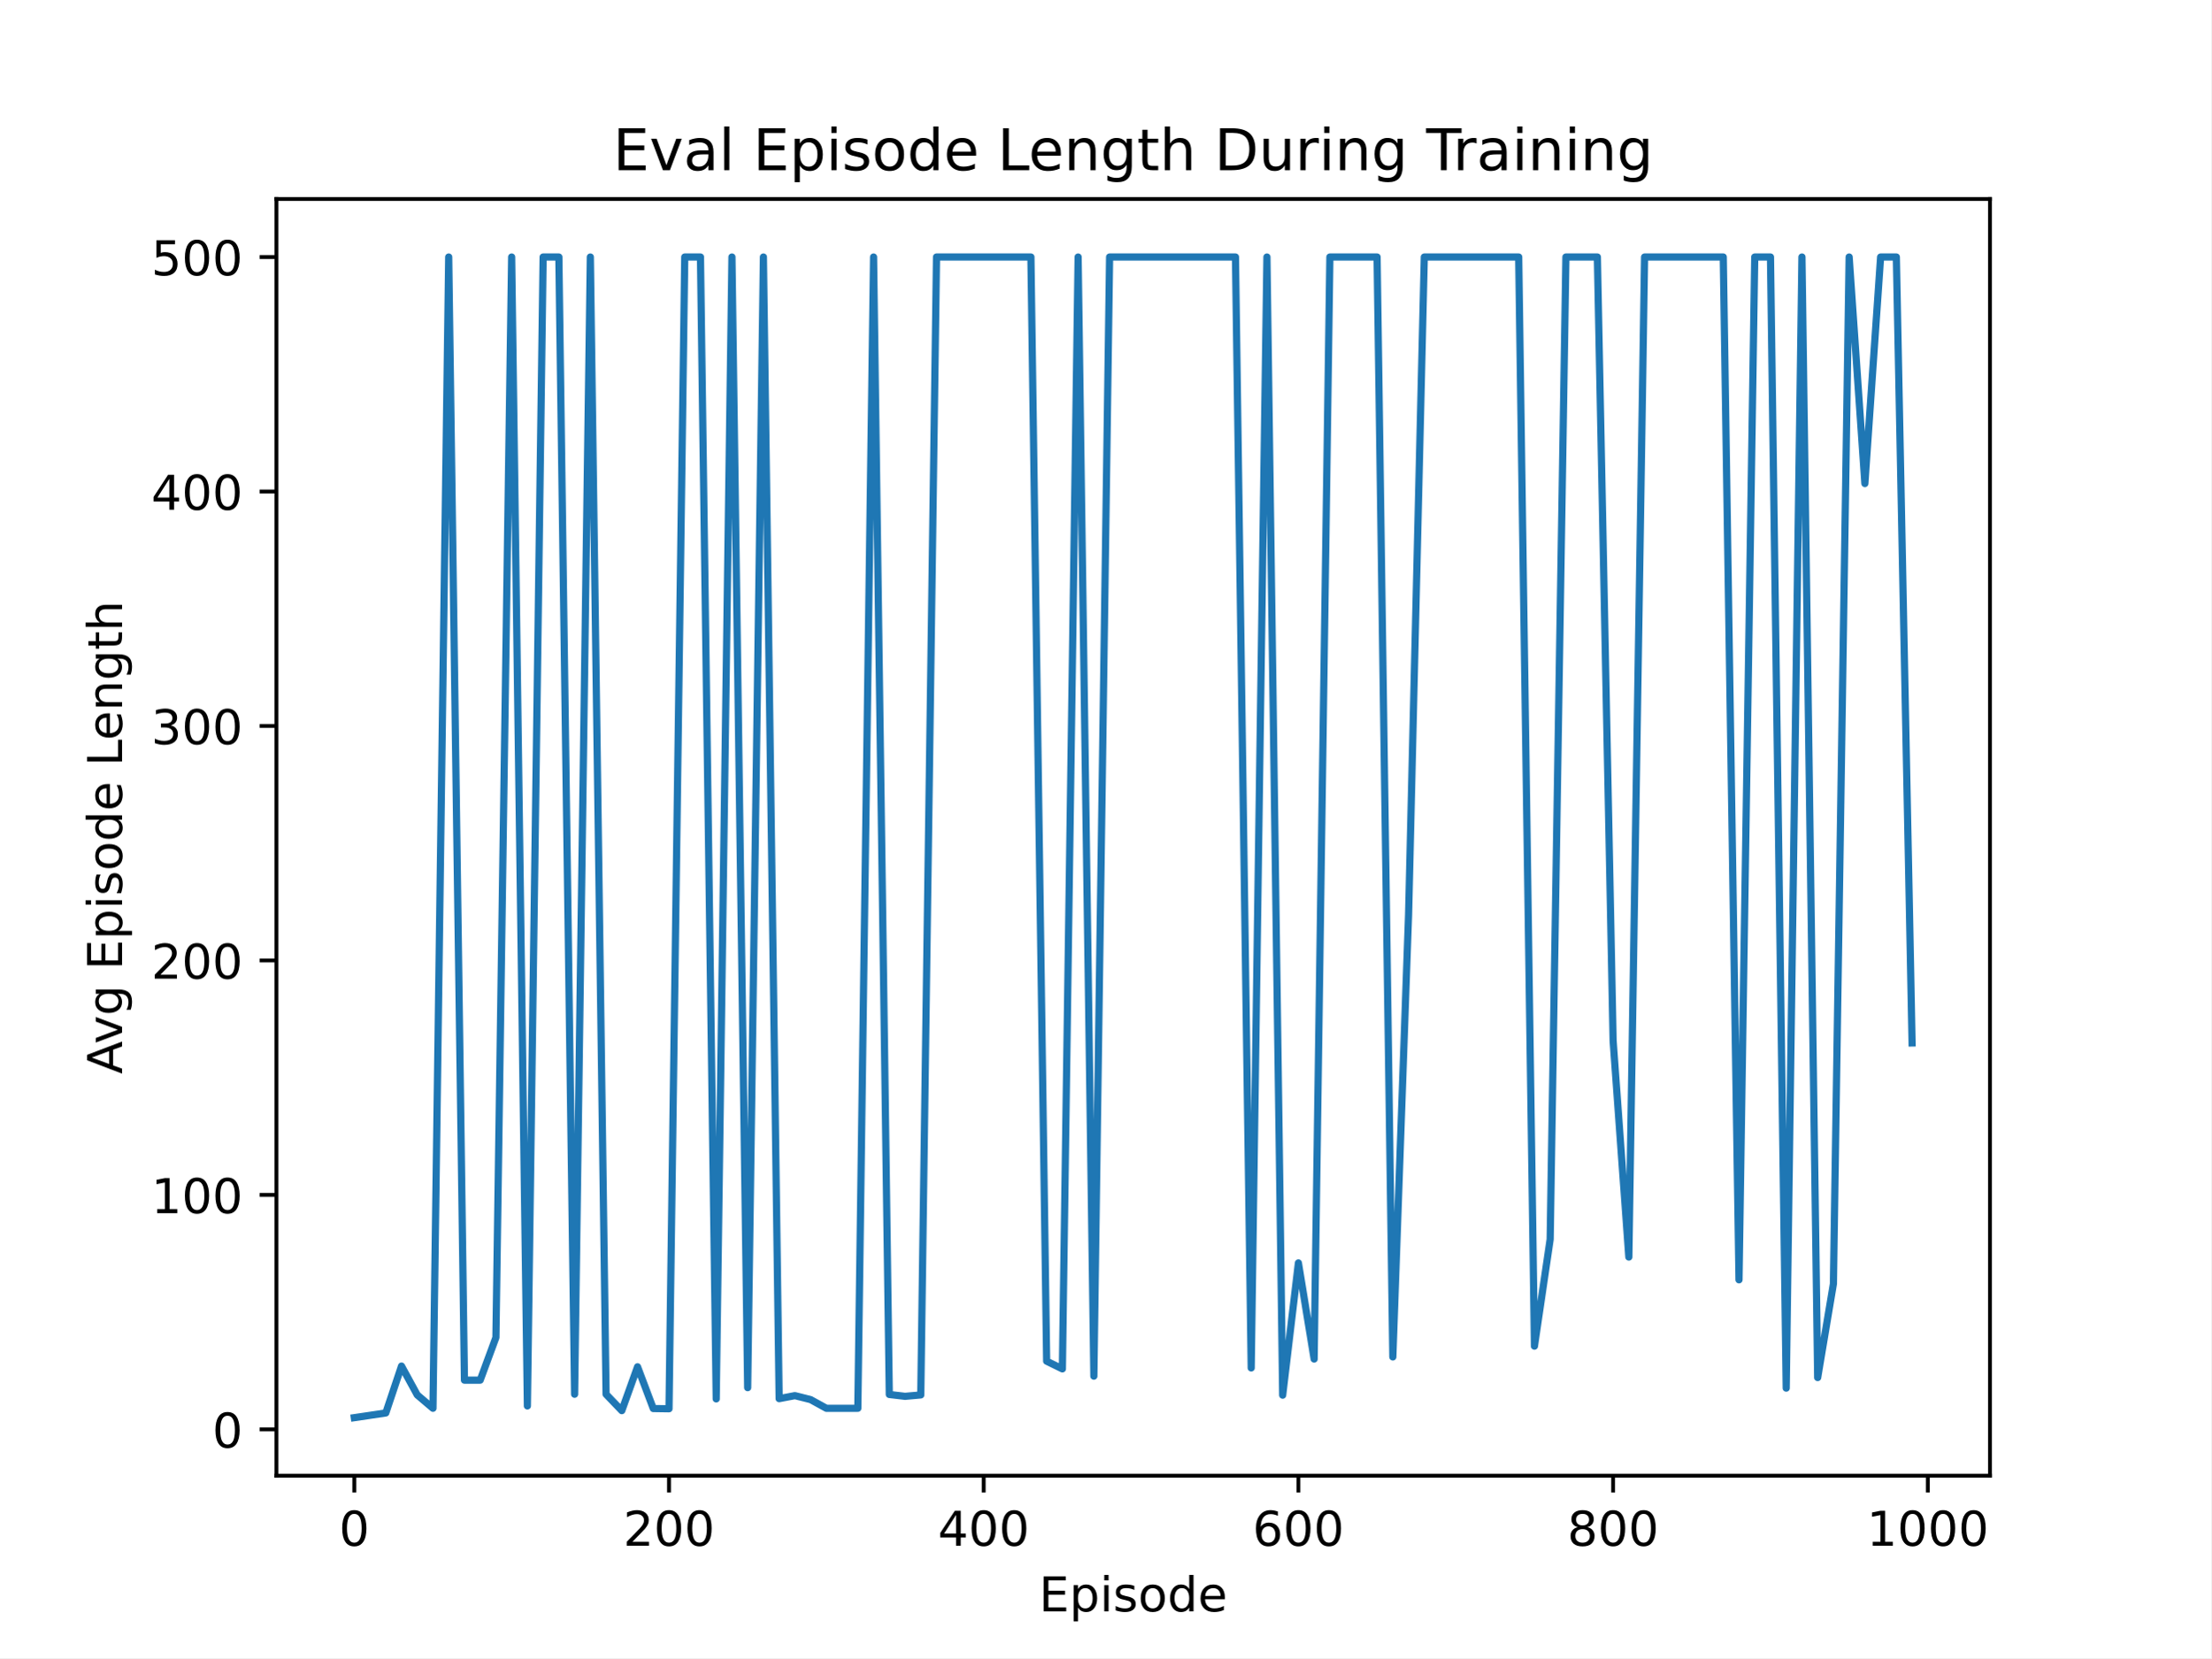
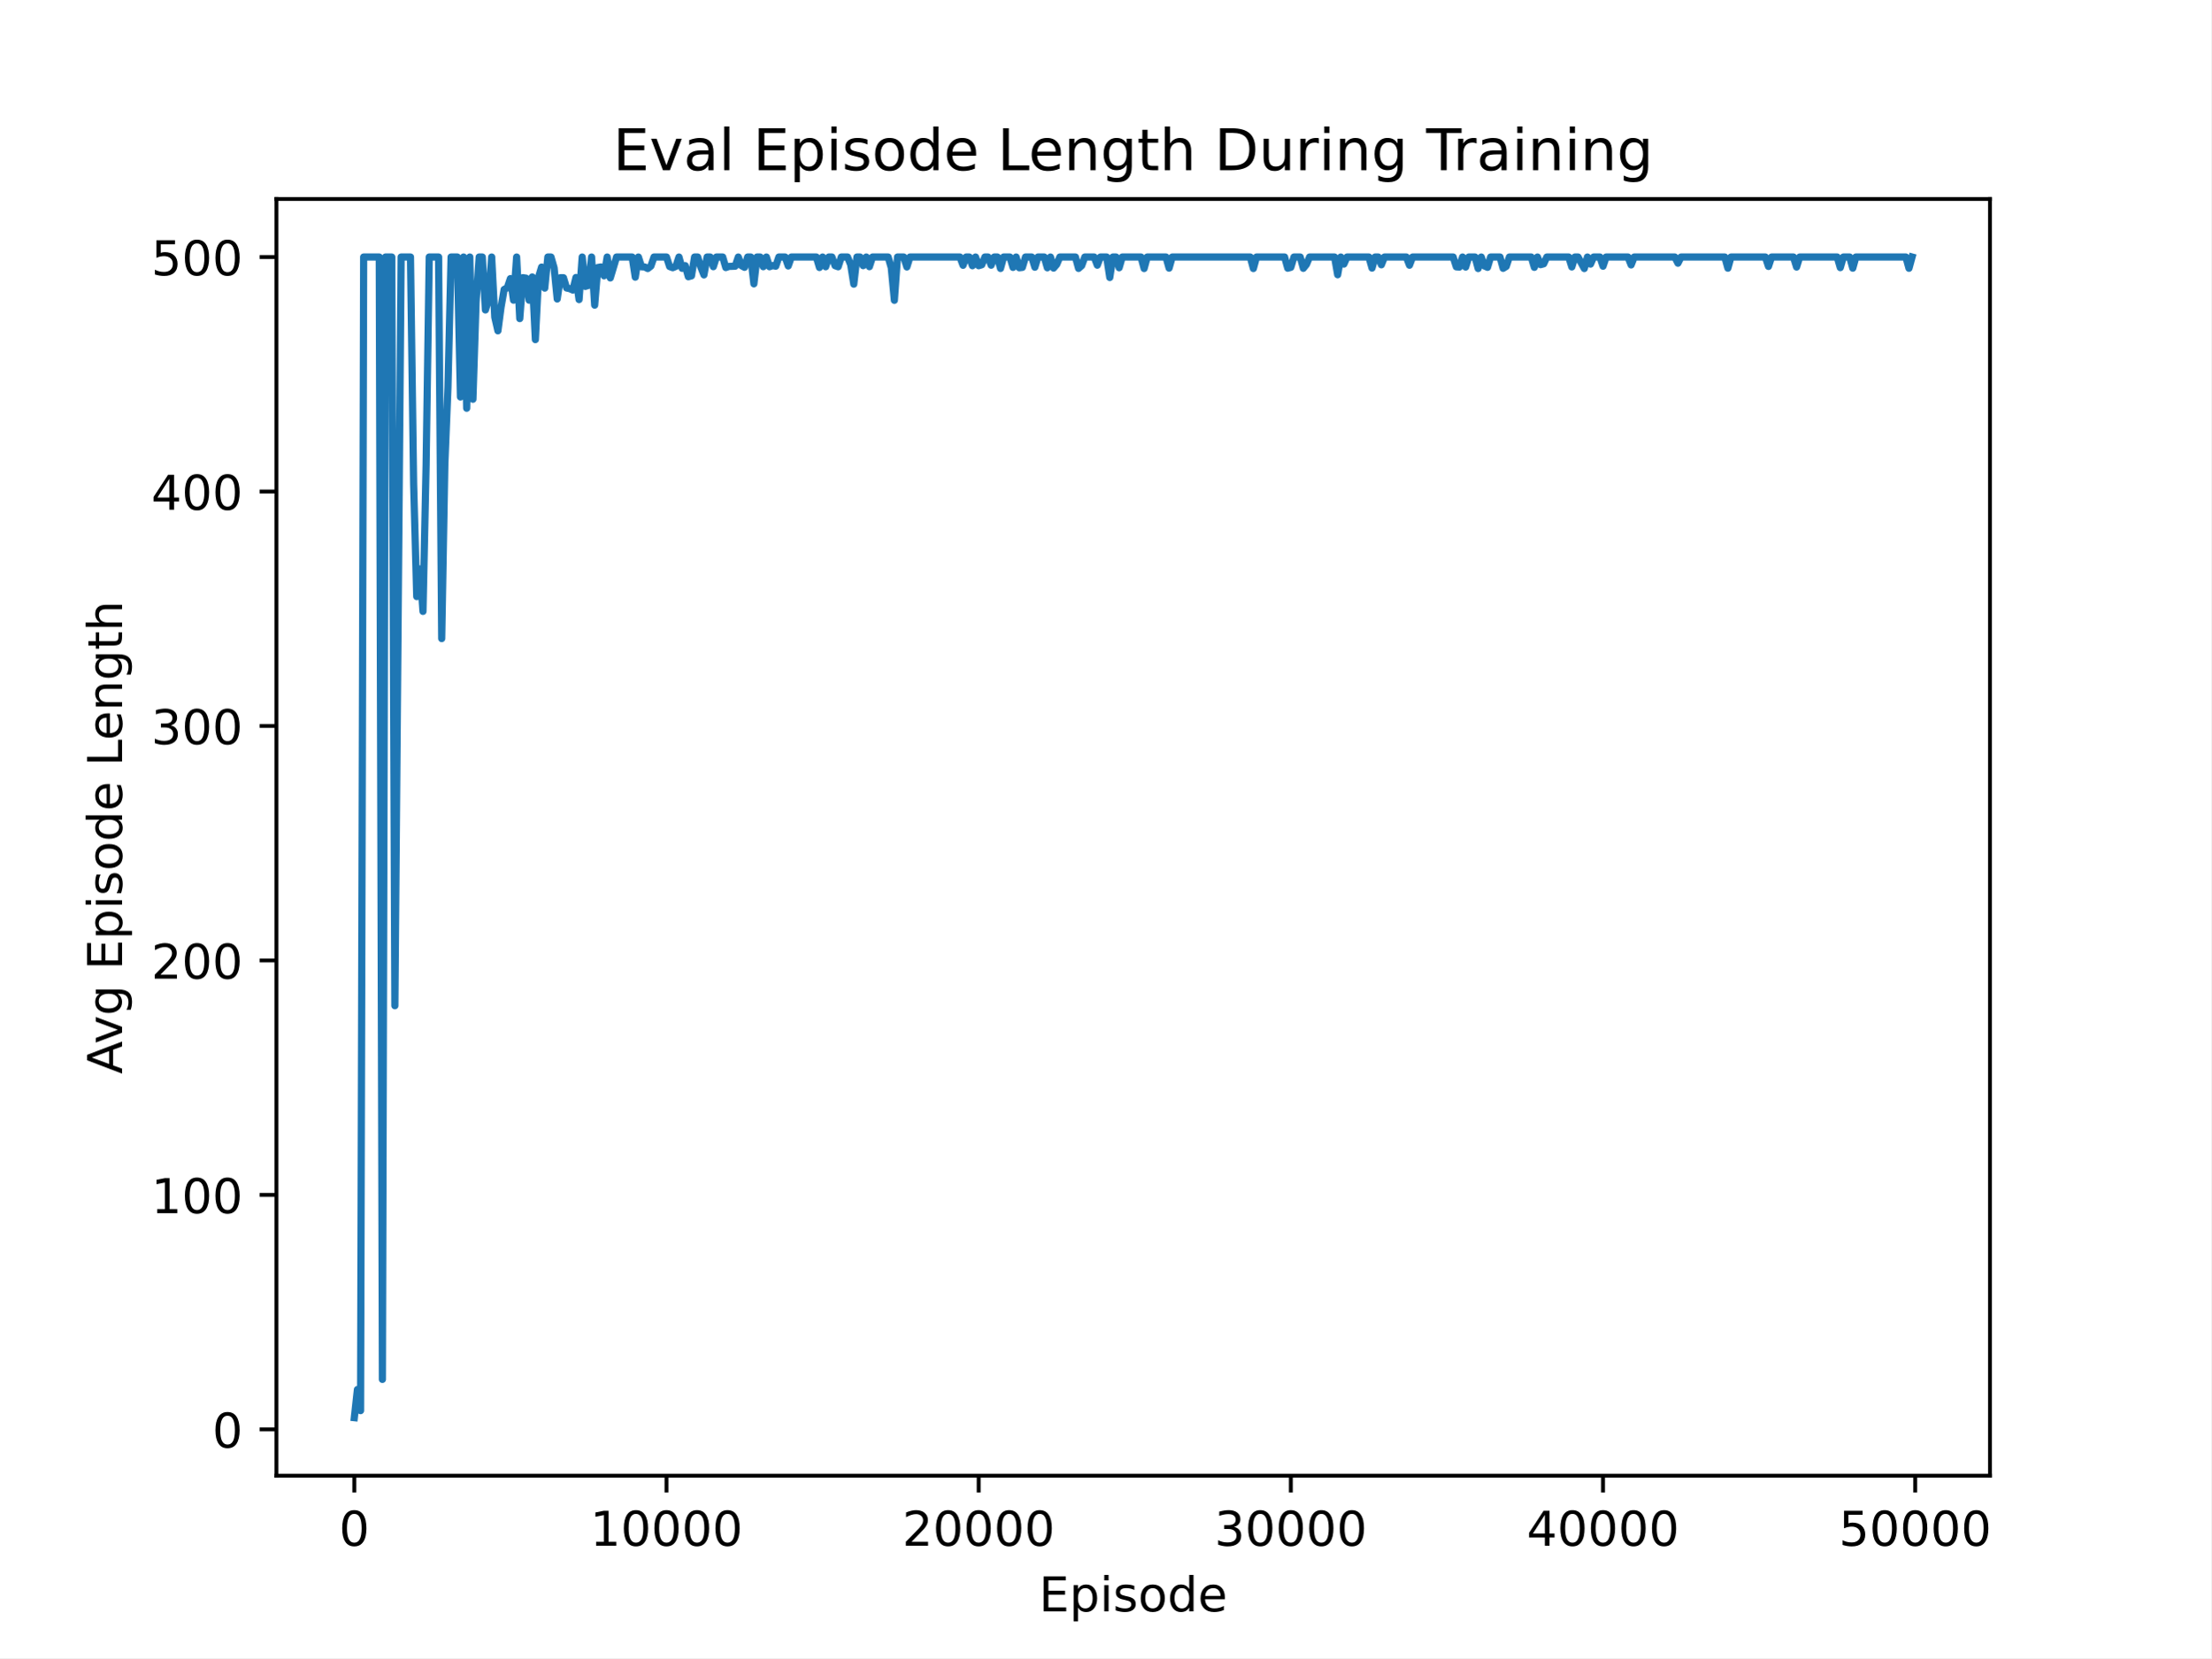
<svg xmlns="http://www.w3.org/2000/svg" xmlns:xlink="http://www.w3.org/1999/xlink" width="460.8pt" height="345.6pt" viewBox="0 0 460.8 345.6" version="1.1">
  <defs>
    <style type="text/css">*{stroke-linejoin: round; stroke-linecap: butt}</style>
  </defs>
  <g id="figure_1">
    <g id="patch_1">
      <path d="M 0 345.6  L 460.8 345.6  L 460.8 0  L 0 0  z " style="fill: #ffffff" />
    </g>
    <g id="axes_1">
      <g id="patch_2">
        <path d="M 57.6 307.584  L 414.72 307.584  L 414.72 41.472  L 57.6 41.472  z " style="fill: #ffffff" />
      </g>
      <g id="matplotlib.axis_1">
        <g id="xtick_1">
          <g id="line2d_1">
            <defs>
-               <path id="m058d11d912" d="M 0 0  L 0 3.5  " style="stroke: #000000; stroke-width: 0.8" />
+               <path id="md9ba0d88e1" d="M 0 0  L 0 3.5  " style="stroke: #000000; stroke-width: 0.8" />
            </defs>
            <g>
-               <use xlink:href="#m058d11d912" x="73.833" y="307.584" style="stroke: #000000; stroke-width: 0.8" />
+               <use xlink:href="#md9ba0d88e1" x="73.833" y="307.584" style="stroke: #000000; stroke-width: 0.8" />
            </g>
          </g>
          <g id="text_1">
            <g transform="translate(70.65148 322.1824) scale(0.1 -0.1)">
              <defs>
                <path id="DejaVuSans-30" d="M 2034 4250  Q 1547 4250 1301 3770  Q 1056 3291 1056 2328  Q 1056 1369 1301 889  Q 1547 409 2034 409  Q 2525 409 2770 889  Q 3016 1369 3016 2328  Q 3016 3291 2770 3770  Q 2525 4250 2034 4250  z M 2034 4750  Q 2819 4750 3233 4129  Q 3647 3509 3647 2328  Q 3647 1150 3233 529  Q 2819 -91 2034 -91  Q 1250 -91 836 529  Q 422 1150 422 2328  Q 422 3509 836 4129  Q 1250 4750 2034 4750  z " transform="scale(0.015625)" />
              </defs>
              <use xlink:href="#DejaVuSans-30" />
            </g>
          </g>
        </g>
        <g id="xtick_2">
          <g id="line2d_2">
            <g>
-               <use xlink:href="#m058d11d912" x="139.42" y="307.584" style="stroke: #000000; stroke-width: 0.8" />
+               <use xlink:href="#md9ba0d88e1" x="138.894" y="307.584" style="stroke: #000000; stroke-width: 0.8" />
            </g>
          </g>
          <g id="text_2">
-             <g transform="translate(129.8758 322.1824) scale(0.1 -0.1)">
-               <defs>
-                 <path id="DejaVuSans-32" d="M 1228 531  L 3431 531  L 3431 0  L 469 0  L 469 531  Q 828 903 1448 1529  Q 2069 2156 2228 2338  Q 2531 2678 2651 2914  Q 2772 3150 2772 3378  Q 2772 3750 2511 3984  Q 2250 4219 1831 4219  Q 1534 4219 1204 4116  Q 875 4013 500 3803  L 500 4441  Q 881 4594 1212 4672  Q 1544 4750 1819 4750  Q 2544 4750 2975 4387  Q 3406 4025 3406 3419  Q 3406 3131 3298 2873  Q 3191 2616 2906 2266  Q 2828 2175 2409 1742  Q 1991 1309 1228 531  z " transform="scale(0.015625)" />
-               </defs>
-               <use xlink:href="#DejaVuSans-32" />
-               <use xlink:href="#DejaVuSans-30" x="63.623" />
-               <use xlink:href="#DejaVuSans-30" x="127.246" />
+             <g transform="translate(122.9875 322.1824) scale(0.1 -0.1)">
+               <defs>
+                 <path id="DejaVuSans-31" d="M 794 531  L 1825 531  L 1825 4091  L 703 3866  L 703 4441  L 1819 4666  L 2450 4666  L 2450 531  L 3481 531  L 3481 0  L 794 0  L 794 531  z " transform="scale(0.015625)" />
+               </defs>
+               <use xlink:href="#DejaVuSans-31" />
+               <use xlink:href="#DejaVuSans-30" x="63.623" />
+               <use xlink:href="#DejaVuSans-30" x="127.246" />
+               <use xlink:href="#DejaVuSans-30" x="190.869" />
+               <use xlink:href="#DejaVuSans-30" x="254.492" />
            </g>
          </g>
        </g>
        <g id="xtick_3">
          <g id="line2d_3">
            <g>
-               <use xlink:href="#m058d11d912" x="205.006" y="307.584" style="stroke: #000000; stroke-width: 0.8" />
+               <use xlink:href="#md9ba0d88e1" x="203.955" y="307.584" style="stroke: #000000; stroke-width: 0.8" />
            </g>
          </g>
          <g id="text_3">
-             <g transform="translate(195.4625 322.1824) scale(0.1 -0.1)">
-               <defs>
-                 <path id="DejaVuSans-34" d="M 2419 4116  L 825 1625  L 2419 1625  L 2419 4116  z M 2253 4666  L 3047 4666  L 3047 1625  L 3713 1625  L 3713 1100  L 3047 1100  L 3047 0  L 2419 0  L 2419 1100  L 313 1100  L 313 1709  L 2253 4666  z " transform="scale(0.015625)" />
-               </defs>
-               <use xlink:href="#DejaVuSans-34" />
-               <use xlink:href="#DejaVuSans-30" x="63.623" />
-               <use xlink:href="#DejaVuSans-30" x="127.246" />
+             <g transform="translate(188.0485 322.1824) scale(0.1 -0.1)">
+               <defs>
+                 <path id="DejaVuSans-32" d="M 1228 531  L 3431 531  L 3431 0  L 469 0  L 469 531  Q 828 903 1448 1529  Q 2069 2156 2228 2338  Q 2531 2678 2651 2914  Q 2772 3150 2772 3378  Q 2772 3750 2511 3984  Q 2250 4219 1831 4219  Q 1534 4219 1204 4116  Q 875 4013 500 3803  L 500 4441  Q 881 4594 1212 4672  Q 1544 4750 1819 4750  Q 2544 4750 2975 4387  Q 3406 4025 3406 3419  Q 3406 3131 3298 2873  Q 3191 2616 2906 2266  Q 2828 2175 2409 1742  Q 1991 1309 1228 531  z " transform="scale(0.015625)" />
+               </defs>
+               <use xlink:href="#DejaVuSans-32" />
+               <use xlink:href="#DejaVuSans-30" x="63.623" />
+               <use xlink:href="#DejaVuSans-30" x="127.246" />
+               <use xlink:href="#DejaVuSans-30" x="190.869" />
+               <use xlink:href="#DejaVuSans-30" x="254.492" />
            </g>
          </g>
        </g>
        <g id="xtick_4">
          <g id="line2d_4">
            <g>
-               <use xlink:href="#m058d11d912" x="270.593" y="307.584" style="stroke: #000000; stroke-width: 0.8" />
+               <use xlink:href="#md9ba0d88e1" x="269.016" y="307.584" style="stroke: #000000; stroke-width: 0.8" />
            </g>
          </g>
          <g id="text_4">
-             <g transform="translate(261.0493 322.1824) scale(0.1 -0.1)">
-               <defs>
-                 <path id="DejaVuSans-36" d="M 2113 2584  Q 1688 2584 1439 2293  Q 1191 2003 1191 1497  Q 1191 994 1439 701  Q 1688 409 2113 409  Q 2538 409 2786 701  Q 3034 994 3034 1497  Q 3034 2003 2786 2293  Q 2538 2584 2113 2584  z M 3366 4563  L 3366 3988  Q 3128 4100 2886 4159  Q 2644 4219 2406 4219  Q 1781 4219 1451 3797  Q 1122 3375 1075 2522  Q 1259 2794 1537 2939  Q 1816 3084 2150 3084  Q 2853 3084 3261 2657  Q 3669 2231 3669 1497  Q 3669 778 3244 343  Q 2819 -91 2113 -91  Q 1303 -91 875 529  Q 447 1150 447 2328  Q 447 3434 972 4092  Q 1497 4750 2381 4750  Q 2619 4750 2861 4703  Q 3103 4656 3366 4563  z " transform="scale(0.015625)" />
-               </defs>
-               <use xlink:href="#DejaVuSans-36" />
-               <use xlink:href="#DejaVuSans-30" x="63.623" />
-               <use xlink:href="#DejaVuSans-30" x="127.246" />
+             <g transform="translate(253.1096 322.1824) scale(0.1 -0.1)">
+               <defs>
+                 <path id="DejaVuSans-33" d="M 2597 2516  Q 3050 2419 3304 2112  Q 3559 1806 3559 1356  Q 3559 666 3084 287  Q 2609 -91 1734 -91  Q 1441 -91 1130 -33  Q 819 25 488 141  L 488 750  Q 750 597 1062 519  Q 1375 441 1716 441  Q 2309 441 2620 675  Q 2931 909 2931 1356  Q 2931 1769 2642 2001  Q 2353 2234 1838 2234  L 1294 2234  L 1294 2753  L 1863 2753  Q 2328 2753 2575 2939  Q 2822 3125 2822 3475  Q 2822 3834 2567 4026  Q 2313 4219 1838 4219  Q 1578 4219 1281 4162  Q 984 4106 628 3988  L 628 4550  Q 988 4650 1302 4700  Q 1616 4750 1894 4750  Q 2613 4750 3031 4423  Q 3450 4097 3450 3541  Q 3450 3153 3228 2886  Q 3006 2619 2597 2516  z " transform="scale(0.015625)" />
+               </defs>
+               <use xlink:href="#DejaVuSans-33" />
+               <use xlink:href="#DejaVuSans-30" x="63.623" />
+               <use xlink:href="#DejaVuSans-30" x="127.246" />
+               <use xlink:href="#DejaVuSans-30" x="190.869" />
+               <use xlink:href="#DejaVuSans-30" x="254.492" />
            </g>
          </g>
        </g>
        <g id="xtick_5">
          <g id="line2d_5">
            <g>
-               <use xlink:href="#m058d11d912" x="336.18" y="307.584" style="stroke: #000000; stroke-width: 0.8" />
+               <use xlink:href="#md9ba0d88e1" x="334.077" y="307.584" style="stroke: #000000; stroke-width: 0.8" />
            </g>
          </g>
          <g id="text_5">
-             <g transform="translate(326.6361 322.1824) scale(0.1 -0.1)">
-               <defs>
-                 <path id="DejaVuSans-38" d="M 2034 2216  Q 1584 2216 1326 1975  Q 1069 1734 1069 1313  Q 1069 891 1326 650  Q 1584 409 2034 409  Q 2484 409 2743 651  Q 3003 894 3003 1313  Q 3003 1734 2745 1975  Q 2488 2216 2034 2216  z M 1403 2484  Q 997 2584 770 2862  Q 544 3141 544 3541  Q 544 4100 942 4425  Q 1341 4750 2034 4750  Q 2731 4750 3128 4425  Q 3525 4100 3525 3541  Q 3525 3141 3298 2862  Q 3072 2584 2669 2484  Q 3125 2378 3379 2068  Q 3634 1759 3634 1313  Q 3634 634 3220 271  Q 2806 -91 2034 -91  Q 1263 -91 848 271  Q 434 634 434 1313  Q 434 1759 690 2068  Q 947 2378 1403 2484  z M 1172 3481  Q 1172 3119 1398 2916  Q 1625 2713 2034 2713  Q 2441 2713 2670 2916  Q 2900 3119 2900 3481  Q 2900 3844 2670 4047  Q 2441 4250 2034 4250  Q 1625 4250 1398 4047  Q 1172 3844 1172 3481  z " transform="scale(0.015625)" />
-               </defs>
-               <use xlink:href="#DejaVuSans-38" />
-               <use xlink:href="#DejaVuSans-30" x="63.623" />
-               <use xlink:href="#DejaVuSans-30" x="127.246" />
+             <g transform="translate(318.1706 322.1824) scale(0.1 -0.1)">
+               <defs>
+                 <path id="DejaVuSans-34" d="M 2419 4116  L 825 1625  L 2419 1625  L 2419 4116  z M 2253 4666  L 3047 4666  L 3047 1625  L 3713 1625  L 3713 1100  L 3047 1100  L 3047 0  L 2419 0  L 2419 1100  L 313 1100  L 313 1709  L 2253 4666  z " transform="scale(0.015625)" />
+               </defs>
+               <use xlink:href="#DejaVuSans-34" />
+               <use xlink:href="#DejaVuSans-30" x="63.623" />
+               <use xlink:href="#DejaVuSans-30" x="127.246" />
+               <use xlink:href="#DejaVuSans-30" x="190.869" />
+               <use xlink:href="#DejaVuSans-30" x="254.492" />
            </g>
          </g>
        </g>
        <g id="xtick_6">
          <g id="line2d_6">
            <g>
-               <use xlink:href="#m058d11d912" x="401.767" y="307.584" style="stroke: #000000; stroke-width: 0.8" />
+               <use xlink:href="#md9ba0d88e1" x="399.138" y="307.584" style="stroke: #000000; stroke-width: 0.8" />
            </g>
          </g>
          <g id="text_6">
-             <g transform="translate(389.0416 322.1824) scale(0.1 -0.1)">
-               <defs>
-                 <path id="DejaVuSans-31" d="M 794 531  L 1825 531  L 1825 4091  L 703 3866  L 703 4441  L 1819 4666  L 2450 4666  L 2450 531  L 3481 531  L 3481 0  L 794 0  L 794 531  z " transform="scale(0.015625)" />
-               </defs>
-               <use xlink:href="#DejaVuSans-31" />
-               <use xlink:href="#DejaVuSans-30" x="63.623" />
-               <use xlink:href="#DejaVuSans-30" x="127.246" />
-               <use xlink:href="#DejaVuSans-30" x="190.869" />
+             <g transform="translate(383.2316 322.1824) scale(0.1 -0.1)">
+               <defs>
+                 <path id="DejaVuSans-35" d="M 691 4666  L 3169 4666  L 3169 4134  L 1269 4134  L 1269 2991  Q 1406 3038 1543 3061  Q 1681 3084 1819 3084  Q 2600 3084 3056 2656  Q 3513 2228 3513 1497  Q 3513 744 3044 326  Q 2575 -91 1722 -91  Q 1428 -91 1123 -41  Q 819 9 494 109  L 494 744  Q 775 591 1075 516  Q 1375 441 1709 441  Q 2250 441 2565 725  Q 2881 1009 2881 1497  Q 2881 1984 2565 2268  Q 2250 2553 1709 2553  Q 1456 2553 1204 2497  Q 953 2441 691 2322  L 691 4666  z " transform="scale(0.015625)" />
+               </defs>
+               <use xlink:href="#DejaVuSans-35" />
+               <use xlink:href="#DejaVuSans-30" x="63.623" />
+               <use xlink:href="#DejaVuSans-30" x="127.246" />
+               <use xlink:href="#DejaVuSans-30" x="190.869" />
+               <use xlink:href="#DejaVuSans-30" x="254.492" />
            </g>
          </g>
        </g>
        <g id="text_7">
          <g transform="translate(216.5225 335.8606) scale(0.1 -0.1)">
            <defs>
              <path id="DejaVuSans-45" d="M 628 4666  L 3578 4666  L 3578 4134  L 1259 4134  L 1259 2753  L 3481 2753  L 3481 2222  L 1259 2222  L 1259 531  L 3634 531  L 3634 0  L 628 0  L 628 4666  z " transform="scale(0.015625)" />
              <path id="DejaVuSans-70" d="M 1159 525  L 1159 -1331  L 581 -1331  L 581 3500  L 1159 3500  L 1159 2969  Q 1341 3281 1617 3432  Q 1894 3584 2278 3584  Q 2916 3584 3314 3078  Q 3713 2572 3713 1747  Q 3713 922 3314 415  Q 2916 -91 2278 -91  Q 1894 -91 1617 61  Q 1341 213 1159 525  z M 3116 1747  Q 3116 2381 2855 2742  Q 2594 3103 2138 3103  Q 1681 3103 1420 2742  Q 1159 2381 1159 1747  Q 1159 1113 1420 752  Q 1681 391 2138 391  Q 2594 391 2855 752  Q 3116 1113 3116 1747  z " transform="scale(0.015625)" />
              <path id="DejaVuSans-69" d="M 603 3500  L 1178 3500  L 1178 0  L 603 0  L 603 3500  z M 603 4863  L 1178 4863  L 1178 4134  L 603 4134  L 603 4863  z " transform="scale(0.015625)" />
              <path id="DejaVuSans-73" d="M 2834 3397  L 2834 2853  Q 2591 2978 2328 3040  Q 2066 3103 1784 3103  Q 1356 3103 1142 2972  Q 928 2841 928 2578  Q 928 2378 1081 2264  Q 1234 2150 1697 2047  L 1894 2003  Q 2506 1872 2764 1633  Q 3022 1394 3022 966  Q 3022 478 2636 193  Q 2250 -91 1575 -91  Q 1294 -91 989 -36  Q 684 19 347 128  L 347 722  Q 666 556 975 473  Q 1284 391 1588 391  Q 1994 391 2212 530  Q 2431 669 2431 922  Q 2431 1156 2273 1281  Q 2116 1406 1581 1522  L 1381 1569  Q 847 1681 609 1914  Q 372 2147 372 2553  Q 372 3047 722 3315  Q 1072 3584 1716 3584  Q 2034 3584 2315 3537  Q 2597 3491 2834 3397  z " transform="scale(0.015625)" />
              <path id="DejaVuSans-6f" d="M 1959 3097  Q 1497 3097 1228 2736  Q 959 2375 959 1747  Q 959 1119 1226 758  Q 1494 397 1959 397  Q 2419 397 2687 759  Q 2956 1122 2956 1747  Q 2956 2369 2687 2733  Q 2419 3097 1959 3097  z M 1959 3584  Q 2709 3584 3137 3096  Q 3566 2609 3566 1747  Q 3566 888 3137 398  Q 2709 -91 1959 -91  Q 1206 -91 779 398  Q 353 888 353 1747  Q 353 2609 779 3096  Q 1206 3584 1959 3584  z " transform="scale(0.015625)" />
              <path id="DejaVuSans-64" d="M 2906 2969  L 2906 4863  L 3481 4863  L 3481 0  L 2906 0  L 2906 525  Q 2725 213 2448 61  Q 2172 -91 1784 -91  Q 1150 -91 751 415  Q 353 922 353 1747  Q 353 2572 751 3078  Q 1150 3584 1784 3584  Q 2172 3584 2448 3432  Q 2725 3281 2906 2969  z M 947 1747  Q 947 1113 1208 752  Q 1469 391 1925 391  Q 2381 391 2643 752  Q 2906 1113 2906 1747  Q 2906 2381 2643 2742  Q 2381 3103 1925 3103  Q 1469 3103 1208 2742  Q 947 2381 947 1747  z " transform="scale(0.015625)" />
              <path id="DejaVuSans-65" d="M 3597 1894  L 3597 1613  L 953 1613  Q 991 1019 1311 708  Q 1631 397 2203 397  Q 2534 397 2845 478  Q 3156 559 3463 722  L 3463 178  Q 3153 47 2828 -22  Q 2503 -91 2169 -91  Q 1331 -91 842 396  Q 353 884 353 1716  Q 353 2575 817 3079  Q 1281 3584 2069 3584  Q 2775 3584 3186 3129  Q 3597 2675 3597 1894  z M 3022 2063  Q 3016 2534 2758 2815  Q 2500 3097 2075 3097  Q 1594 3097 1305 2825  Q 1016 2553 972 2059  L 3022 2063  z " transform="scale(0.015625)" />
            </defs>
            <use xlink:href="#DejaVuSans-45" />
            <use xlink:href="#DejaVuSans-70" x="63.184" />
            <use xlink:href="#DejaVuSans-69" x="126.66" />
            <use xlink:href="#DejaVuSans-73" x="154.443" />
            <use xlink:href="#DejaVuSans-6f" x="206.543" />
            <use xlink:href="#DejaVuSans-64" x="267.725" />
            <use xlink:href="#DejaVuSans-65" x="331.201" />
          </g>
        </g>
      </g>
      <g id="matplotlib.axis_2">
        <g id="ytick_1">
          <g id="line2d_7">
            <defs>
-               <path id="m54b92b0182" d="M 0 0  L -3.5 0  " style="stroke: #000000; stroke-width: 0.8" />
+               <path id="m9380e8e7d6" d="M 0 0  L -3.5 0  " style="stroke: #000000; stroke-width: 0.8" />
            </defs>
            <g>
-               <use xlink:href="#m54b92b0182" x="57.6" y="297.932" style="stroke: #000000; stroke-width: 0.8" />
+               <use xlink:href="#m9380e8e7d6" x="57.6" y="297.932" style="stroke: #000000; stroke-width: 0.8" />
            </g>
          </g>
          <g id="text_8">
            <g transform="translate(44.2375 301.7309) scale(0.1 -0.1)">
              <use xlink:href="#DejaVuSans-30" />
            </g>
          </g>
        </g>
        <g id="ytick_2">
          <g id="line2d_8">
            <g>
-               <use xlink:href="#m54b92b0182" x="57.6" y="249.059" style="stroke: #000000; stroke-width: 0.8" />
+               <use xlink:href="#m9380e8e7d6" x="57.6" y="249.059" style="stroke: #000000; stroke-width: 0.8" />
            </g>
          </g>
          <g id="text_9">
            <g transform="translate(31.5125 252.8581) scale(0.1 -0.1)">
              <use xlink:href="#DejaVuSans-31" />
              <use xlink:href="#DejaVuSans-30" x="63.623" />
              <use xlink:href="#DejaVuSans-30" x="127.246" />
            </g>
          </g>
        </g>
        <g id="ytick_3">
          <g id="line2d_9">
            <g>
-               <use xlink:href="#m54b92b0182" x="57.6" y="200.186" style="stroke: #000000; stroke-width: 0.8" />
+               <use xlink:href="#m9380e8e7d6" x="57.6" y="200.186" style="stroke: #000000; stroke-width: 0.8" />
            </g>
          </g>
          <g id="text_10">
            <g transform="translate(31.5125 203.9854) scale(0.1 -0.1)">
              <use xlink:href="#DejaVuSans-32" />
              <use xlink:href="#DejaVuSans-30" x="63.623" />
              <use xlink:href="#DejaVuSans-30" x="127.246" />
            </g>
          </g>
        </g>
        <g id="ytick_4">
          <g id="line2d_10">
            <g>
-               <use xlink:href="#m54b92b0182" x="57.6" y="151.313" style="stroke: #000000; stroke-width: 0.8" />
+               <use xlink:href="#m9380e8e7d6" x="57.6" y="151.313" style="stroke: #000000; stroke-width: 0.8" />
            </g>
          </g>
          <g id="text_11">
            <g transform="translate(31.5125 155.1127) scale(0.1 -0.1)">
-               <defs>
-                 <path id="DejaVuSans-33" d="M 2597 2516  Q 3050 2419 3304 2112  Q 3559 1806 3559 1356  Q 3559 666 3084 287  Q 2609 -91 1734 -91  Q 1441 -91 1130 -33  Q 819 25 488 141  L 488 750  Q 750 597 1062 519  Q 1375 441 1716 441  Q 2309 441 2620 675  Q 2931 909 2931 1356  Q 2931 1769 2642 2001  Q 2353 2234 1838 2234  L 1294 2234  L 1294 2753  L 1863 2753  Q 2328 2753 2575 2939  Q 2822 3125 2822 3475  Q 2822 3834 2567 4026  Q 2313 4219 1838 4219  Q 1578 4219 1281 4162  Q 984 4106 628 3988  L 628 4550  Q 988 4650 1302 4700  Q 1616 4750 1894 4750  Q 2613 4750 3031 4423  Q 3450 4097 3450 3541  Q 3450 3153 3228 2886  Q 3006 2619 2597 2516  z " transform="scale(0.015625)" />
-               </defs>
              <use xlink:href="#DejaVuSans-33" />
              <use xlink:href="#DejaVuSans-30" x="63.623" />
              <use xlink:href="#DejaVuSans-30" x="127.246" />
            </g>
          </g>
        </g>
        <g id="ytick_5">
          <g id="line2d_11">
            <g>
-               <use xlink:href="#m54b92b0182" x="57.6" y="102.441" style="stroke: #000000; stroke-width: 0.8" />
+               <use xlink:href="#m9380e8e7d6" x="57.6" y="102.441" style="stroke: #000000; stroke-width: 0.8" />
            </g>
          </g>
          <g id="text_12">
            <g transform="translate(31.5125 106.2399) scale(0.1 -0.1)">
              <use xlink:href="#DejaVuSans-34" />
              <use xlink:href="#DejaVuSans-30" x="63.623" />
              <use xlink:href="#DejaVuSans-30" x="127.246" />
            </g>
          </g>
        </g>
        <g id="ytick_6">
          <g id="line2d_12">
            <g>
-               <use xlink:href="#m54b92b0182" x="57.6" y="53.568" style="stroke: #000000; stroke-width: 0.8" />
+               <use xlink:href="#m9380e8e7d6" x="57.6" y="53.568" style="stroke: #000000; stroke-width: 0.8" />
            </g>
          </g>
          <g id="text_13">
            <g transform="translate(31.5125 57.36722) scale(0.1 -0.1)">
-               <defs>
-                 <path id="DejaVuSans-35" d="M 691 4666  L 3169 4666  L 3169 4134  L 1269 4134  L 1269 2991  Q 1406 3038 1543 3061  Q 1681 3084 1819 3084  Q 2600 3084 3056 2656  Q 3513 2228 3513 1497  Q 3513 744 3044 326  Q 2575 -91 1722 -91  Q 1428 -91 1123 -41  Q 819 9 494 109  L 494 744  Q 775 591 1075 516  Q 1375 441 1709 441  Q 2250 441 2565 725  Q 2881 1009 2881 1497  Q 2881 1984 2565 2268  Q 2250 2553 1709 2553  Q 1456 2553 1204 2497  Q 953 2441 691 2322  L 691 4666  z " transform="scale(0.015625)" />
-               </defs>
              <use xlink:href="#DejaVuSans-35" />
              <use xlink:href="#DejaVuSans-30" x="63.623" />
              <use xlink:href="#DejaVuSans-30" x="127.246" />
            </g>
          </g>
        </g>
        <g id="text_14">
          <g transform="translate(25.43281 223.8507) rotate(-90) scale(0.1 -0.1)">
            <defs>
              <path id="DejaVuSans-41" d="M 2188 4044  L 1331 1722  L 3047 1722  L 2188 4044  z M 1831 4666  L 2547 4666  L 4325 0  L 3669 0  L 3244 1197  L 1141 1197  L 716 0  L 50 0  L 1831 4666  z " transform="scale(0.015625)" />
              <path id="DejaVuSans-76" d="M 191 3500  L 800 3500  L 1894 563  L 2988 3500  L 3597 3500  L 2284 0  L 1503 0  L 191 3500  z " transform="scale(0.015625)" />
              <path id="DejaVuSans-67" d="M 2906 1791  Q 2906 2416 2648 2759  Q 2391 3103 1925 3103  Q 1463 3103 1205 2759  Q 947 2416 947 1791  Q 947 1169 1205 825  Q 1463 481 1925 481  Q 2391 481 2648 825  Q 2906 1169 2906 1791  z M 3481 434  Q 3481 -459 3084 -895  Q 2688 -1331 1869 -1331  Q 1566 -1331 1297 -1286  Q 1028 -1241 775 -1147  L 775 -588  Q 1028 -725 1275 -790  Q 1522 -856 1778 -856  Q 2344 -856 2625 -561  Q 2906 -266 2906 331  L 2906 616  Q 2728 306 2450 153  Q 2172 0 1784 0  Q 1141 0 747 490  Q 353 981 353 1791  Q 353 2603 747 3093  Q 1141 3584 1784 3584  Q 2172 3584 2450 3431  Q 2728 3278 2906 2969  L 2906 3500  L 3481 3500  L 3481 434  z " transform="scale(0.015625)" />
              <path id="DejaVuSans-20" transform="scale(0.015625)" />
              <path id="DejaVuSans-4c" d="M 628 4666  L 1259 4666  L 1259 531  L 3531 531  L 3531 0  L 628 0  L 628 4666  z " transform="scale(0.015625)" />
              <path id="DejaVuSans-6e" d="M 3513 2113  L 3513 0  L 2938 0  L 2938 2094  Q 2938 2591 2744 2837  Q 2550 3084 2163 3084  Q 1697 3084 1428 2787  Q 1159 2491 1159 1978  L 1159 0  L 581 0  L 581 3500  L 1159 3500  L 1159 2956  Q 1366 3272 1645 3428  Q 1925 3584 2291 3584  Q 2894 3584 3203 3211  Q 3513 2838 3513 2113  z " transform="scale(0.015625)" />
              <path id="DejaVuSans-74" d="M 1172 4494  L 1172 3500  L 2356 3500  L 2356 3053  L 1172 3053  L 1172 1153  Q 1172 725 1289 603  Q 1406 481 1766 481  L 2356 481  L 2356 0  L 1766 0  Q 1100 0 847 248  Q 594 497 594 1153  L 594 3053  L 172 3053  L 172 3500  L 594 3500  L 594 4494  L 1172 4494  z " transform="scale(0.015625)" />
              <path id="DejaVuSans-68" d="M 3513 2113  L 3513 0  L 2938 0  L 2938 2094  Q 2938 2591 2744 2837  Q 2550 3084 2163 3084  Q 1697 3084 1428 2787  Q 1159 2491 1159 1978  L 1159 0  L 581 0  L 581 4863  L 1159 4863  L 1159 2956  Q 1366 3272 1645 3428  Q 1925 3584 2291 3584  Q 2894 3584 3203 3211  Q 3513 2838 3513 2113  z " transform="scale(0.015625)" />
            </defs>
            <use xlink:href="#DejaVuSans-41" />
            <use xlink:href="#DejaVuSans-76" x="62.533" />
            <use xlink:href="#DejaVuSans-67" x="121.713" />
            <use xlink:href="#DejaVuSans-20" x="185.189" />
            <use xlink:href="#DejaVuSans-45" x="216.977" />
            <use xlink:href="#DejaVuSans-70" x="280.16" />
            <use xlink:href="#DejaVuSans-69" x="343.637" />
            <use xlink:href="#DejaVuSans-73" x="371.42" />
            <use xlink:href="#DejaVuSans-6f" x="423.52" />
            <use xlink:href="#DejaVuSans-64" x="484.701" />
            <use xlink:href="#DejaVuSans-65" x="548.178" />
            <use xlink:href="#DejaVuSans-20" x="609.701" />
            <use xlink:href="#DejaVuSans-4c" x="641.488" />
            <use xlink:href="#DejaVuSans-65" x="695.451" />
            <use xlink:href="#DejaVuSans-6e" x="756.975" />
            <use xlink:href="#DejaVuSans-67" x="820.354" />
            <use xlink:href="#DejaVuSans-74" x="883.83" />
            <use xlink:href="#DejaVuSans-68" x="923.039" />
          </g>
        </g>
      </g>
      <g id="line2d_13">
-         <path d="M 73.833 295.488  L 77.112 294.999  L 80.391 294.511  L 83.671 284.736  L 86.95 290.747  L 90.229 293.533  L 93.509 53.568  L 96.788 287.668  L 100.067 287.668  L 103.347 278.774  L 106.626 53.568  L 109.905 293.044  L 113.185 53.568  L 116.464 53.568  L 119.743 290.601  L 123.023 53.568  L 126.302 290.601  L 129.581 294.022  L 132.861 284.883  L 136.14 293.582  L 139.42 293.631  L 142.699 53.568  L 145.978 53.568  L 149.258 291.578  L 152.537 53.568  L 155.816 289.232  L 159.096 53.568  L 162.375 291.529  L 165.654 290.894  L 168.934 291.725  L 172.213 293.533  L 175.492 293.533  L 178.772 293.533  L 182.051 53.568  L 185.33 290.65  L 188.61 291.041  L 191.889 290.747  L 195.168 53.568  L 198.448 53.568  L 201.727 53.568  L 205.006 53.568  L 208.286 53.568  L 211.565 53.568  L 214.844 53.568  L 218.124 283.71  L 221.403 285.322  L 224.682 53.568  L 227.962 286.838  L 231.241 53.568  L 234.52 53.568  L 237.8 53.568  L 241.079 53.568  L 244.358 53.568  L 247.638 53.568  L 250.917 53.568  L 254.196 53.568  L 257.476 53.568  L 260.755 285.127  L 264.034 53.568  L 267.314 290.796  L 270.593 263.232  L 273.872 283.27  L 277.152 53.568  L 280.431 53.568  L 283.71 53.568  L 286.99 53.568  L 290.269 282.83  L 293.548 190.754  L 296.828 53.568  L 300.107 53.568  L 303.386 53.568  L 306.666 53.568  L 309.945 53.568  L 313.224 53.568  L 316.504 53.568  L 319.783 280.582  L 323.062 258.296  L 326.342 53.568  L 329.621 53.568  L 332.9 53.568  L 336.18 216.901  L 339.459 262.01  L 342.739 53.568  L 346.018 53.568  L 349.297 53.568  L 352.577 53.568  L 355.856 53.568  L 359.135 53.568  L 362.415 266.751  L 365.694 53.568  L 368.973 53.568  L 372.253 289.33  L 375.532 53.568  L 378.811 287.131  L 382.091 267.582  L 385.37 53.568  L 388.649 100.779  L 391.929 53.568  L 395.208 53.568  L 398.487 217.389  " clip-path="url(#p27a3ea0e39)" style="fill: none; stroke: #1f77b4; stroke-width: 1.5; stroke-linecap: square" />
+         <path d="M 73.833 295.488  L 74.483 289.623  L 75.134 294.022  L 75.785 53.568  L 79.038 53.568  L 79.688 287.512  L 80.339 53.568  L 81.64 53.568  L 82.291 209.624  L 83.592 53.568  L 85.544 53.568  L 86.194 100.828  L 86.845 124.341  L 87.496 118.579  L 88.146 127.434  L 88.797 97.055  L 89.447 53.568  L 91.399 53.568  L 92.05 133.099  L 92.7 96.776  L 93.351 80.751  L 94.002 53.568  L 95.303 53.568  L 95.953 82.735  L 96.604 53.568  L 97.255 85.091  L 97.905 53.568  L 98.556 83.214  L 99.207 63.074  L 99.857 53.568  L 100.508 53.568  L 101.158 64.603  L 101.809 62.487  L 102.46 53.568  L 103.11 66.119  L 103.761 68.948  L 104.411 64.041  L 105.062 60.332  L 105.713 59.98  L 106.363 58.069  L 107.014 62.561  L 107.664 53.568  L 108.315 66.402  L 108.966 57.869  L 109.616 57.967  L 110.267 62.565  L 110.918 57.722  L 111.568 70.781  L 112.219 57.786  L 112.869 55.665  L 113.52 60.049  L 114.171 53.568  L 114.821 53.568  L 115.472 55.831  L 116.122 62.311  L 116.773 57.883  L 117.424 57.883  L 118.074 60.019  L 118.725 60.161  L 119.375 60.449  L 120.026 57.835  L 120.677 62.434  L 121.327 53.568  L 121.978 59.687  L 122.629 59.482  L 123.279 53.568  L 123.93 63.597  L 124.58 55.753  L 125.231 55.635  L 125.882 57.478  L 126.532 53.568  L 127.183 57.927  L 128.484 53.568  L 131.737 53.568  L 132.388 57.766  L 133.038 53.568  L 133.689 55.601  L 134.339 55.63  L 134.99 55.968  L 135.641 55.459  L 136.291 53.568  L 138.894 53.568  L 139.544 55.547  L 140.195 55.792  L 140.846 55.518  L 141.496 53.568  L 142.147 55.924  L 142.797 55.362  L 143.448 57.673  L 144.099 57.492  L 144.749 53.568  L 145.4 53.568  L 146.05 55.67  L 146.701 57.292  L 147.352 53.568  L 148.002 53.568  L 148.653 55.586  L 149.304 53.568  L 150.605 53.568  L 151.255 55.767  L 151.906 55.528  L 153.207 55.484  L 153.858 53.568  L 154.508 55.357  L 155.159 55.714  L 155.81 53.568  L 156.46 53.568  L 157.111 59.154  L 157.761 53.568  L 158.412 53.568  L 159.063 55.586  L 159.713 53.568  L 160.364 55.591  L 161.015 55.347  L 161.665 55.479  L 162.316 53.568  L 163.617 53.568  L 164.268 55.43  L 164.918 53.568  L 170.123 53.568  L 170.774 55.753  L 171.424 53.568  L 172.075 55.596  L 172.725 53.568  L 173.376 53.568  L 174.027 55.371  L 174.677 55.601  L 175.328 53.568  L 176.629 53.568  L 177.28 55.171  L 177.93 59.223  L 178.581 53.568  L 179.232 53.568  L 179.882 55.367  L 180.533 53.568  L 181.183 55.582  L 181.834 53.568  L 185.087 53.568  L 185.738 55.797  L 186.388 62.59  L 187.039 53.568  L 188.34 53.568  L 188.991 55.64  L 189.641 53.568  L 200.051 53.568  L 200.702 55.293  L 201.352 53.568  L 202.003 53.568  L 202.654 55.386  L 203.304 53.568  L 203.955 55.381  L 204.605 55.181  L 205.256 53.568  L 205.907 53.568  L 206.557 55.274  L 207.208 53.568  L 207.858 53.568  L 208.509 55.953  L 209.16 53.568  L 210.461 53.568  L 211.112 55.733  L 211.762 53.568  L 212.413 55.806  L 213.063 55.728  L 213.714 53.568  L 215.015 53.568  L 215.666 55.694  L 216.316 53.568  L 217.618 53.568  L 218.268 55.811  L 218.919 53.568  L 219.569 55.875  L 220.22 55.117  L 220.871 53.568  L 224.124 53.568  L 224.774 55.943  L 225.425 55.367  L 226.076 53.568  L 228.027 53.568  L 228.678 55.269  L 229.329 53.568  L 230.63 53.568  L 231.28 57.835  L 231.931 53.568  L 232.582 53.568  L 233.232 55.806  L 233.883 53.568  L 237.787 53.568  L 238.437 55.968  L 239.088 53.568  L 242.991 53.568  L 243.642 55.885  L 244.293 53.568  L 260.558 53.568  L 261.208 55.968  L 261.859 53.568  L 267.715 53.568  L 268.365 55.899  L 269.016 55.714  L 269.666 53.568  L 270.968 53.568  L 271.618 55.924  L 272.269 55.117  L 272.919 53.568  L 278.124 53.568  L 278.775 57.263  L 279.426 53.568  L 280.076 55.039  L 280.727 53.568  L 285.281 53.568  L 285.932 55.875  L 286.582 53.568  L 287.233 53.568  L 287.884 55.191  L 288.534 53.568  L 293.088 53.568  L 293.739 55.279  L 294.39 53.568  L 302.848 53.568  L 303.498 55.616  L 304.149 55.66  L 304.799 53.568  L 305.45 55.655  L 306.101 53.568  L 307.402 53.568  L 308.052 55.968  L 308.703 53.568  L 309.354 55.425  L 310.004 55.718  L 310.655 53.568  L 312.607 53.568  L 313.257 55.924  L 313.908 55.523  L 314.559 53.568  L 319.113 53.568  L 319.763 55.723  L 320.414 53.568  L 321.065 55.161  L 321.715 54.976  L 322.366 53.568  L 326.92 53.568  L 327.571 55.635  L 328.221 53.568  L 328.872 53.568  L 330.173 55.968  L 330.824 53.568  L 331.474 55.044  L 332.125 53.568  L 333.426 53.568  L 334.077 55.484  L 334.727 53.568  L 339.282 53.568  L 339.932 55.22  L 340.583 53.568  L 349.041 53.568  L 349.691 54.853  L 350.342 53.568  L 359.451 53.568  L 360.101 55.894  L 360.752 53.568  L 367.909 53.568  L 368.559 55.528  L 369.21 53.568  L 373.764 53.568  L 374.415 55.655  L 375.065 53.568  L 382.873 53.568  L 383.523 55.777  L 384.174 53.568  L 385.475 53.568  L 386.126 55.894  L 386.776 53.568  L 397.186 53.568  L 397.837 55.914  L 398.487 53.568  L 398.487 53.568  " clip-path="url(#p0f4e6728ed)" style="fill: none; stroke: #1f77b4; stroke-width: 1.5; stroke-linecap: square" />
      </g>
      <g id="patch_3">
        <path d="M 57.6 307.584  L 57.6 41.472  " style="fill: none; stroke: #000000; stroke-width: 0.8; stroke-linejoin: miter; stroke-linecap: square" />
      </g>
      <g id="patch_4">
        <path d="M 414.72 307.584  L 414.72 41.472  " style="fill: none; stroke: #000000; stroke-width: 0.8; stroke-linejoin: miter; stroke-linecap: square" />
      </g>
      <g id="patch_5">
        <path d="M 57.6 307.584  L 414.72 307.584  " style="fill: none; stroke: #000000; stroke-width: 0.8; stroke-linejoin: miter; stroke-linecap: square" />
      </g>
      <g id="patch_6">
        <path d="M 57.6 41.472  L 414.72 41.472  " style="fill: none; stroke: #000000; stroke-width: 0.8; stroke-linejoin: miter; stroke-linecap: square" />
      </g>
      <g id="text_15">
        <g transform="translate(127.7466 35.472) scale(0.12 -0.12)">
          <defs>
            <path id="DejaVuSans-61" d="M 2194 1759  Q 1497 1759 1228 1600  Q 959 1441 959 1056  Q 959 750 1161 570  Q 1363 391 1709 391  Q 2188 391 2477 730  Q 2766 1069 2766 1631  L 2766 1759  L 2194 1759  z M 3341 1997  L 3341 0  L 2766 0  L 2766 531  Q 2569 213 2275 61  Q 1981 -91 1556 -91  Q 1019 -91 701 211  Q 384 513 384 1019  Q 384 1609 779 1909  Q 1175 2209 1959 2209  L 2766 2209  L 2766 2266  Q 2766 2663 2505 2880  Q 2244 3097 1772 3097  Q 1472 3097 1187 3025  Q 903 2953 641 2809  L 641 3341  Q 956 3463 1253 3523  Q 1550 3584 1831 3584  Q 2591 3584 2966 3190  Q 3341 2797 3341 1997  z " transform="scale(0.015625)" />
            <path id="DejaVuSans-6c" d="M 603 4863  L 1178 4863  L 1178 0  L 603 0  L 603 4863  z " transform="scale(0.015625)" />
            <path id="DejaVuSans-44" d="M 1259 4147  L 1259 519  L 2022 519  Q 2988 519 3436 956  Q 3884 1394 3884 2338  Q 3884 3275 3436 3711  Q 2988 4147 2022 4147  L 1259 4147  z M 628 4666  L 1925 4666  Q 3281 4666 3915 4102  Q 4550 3538 4550 2338  Q 4550 1131 3912 565  Q 3275 0 1925 0  L 628 0  L 628 4666  z " transform="scale(0.015625)" />
            <path id="DejaVuSans-75" d="M 544 1381  L 544 3500  L 1119 3500  L 1119 1403  Q 1119 906 1312 657  Q 1506 409 1894 409  Q 2359 409 2629 706  Q 2900 1003 2900 1516  L 2900 3500  L 3475 3500  L 3475 0  L 2900 0  L 2900 538  Q 2691 219 2414 64  Q 2138 -91 1772 -91  Q 1169 -91 856 284  Q 544 659 544 1381  z M 1991 3584  L 1991 3584  z " transform="scale(0.015625)" />
            <path id="DejaVuSans-72" d="M 2631 2963  Q 2534 3019 2420 3045  Q 2306 3072 2169 3072  Q 1681 3072 1420 2755  Q 1159 2438 1159 1844  L 1159 0  L 581 0  L 581 3500  L 1159 3500  L 1159 2956  Q 1341 3275 1631 3429  Q 1922 3584 2338 3584  Q 2397 3584 2469 3576  Q 2541 3569 2628 3553  L 2631 2963  z " transform="scale(0.015625)" />
            <path id="DejaVuSans-54" d="M -19 4666  L 3928 4666  L 3928 4134  L 2272 4134  L 2272 0  L 1638 0  L 1638 4134  L -19 4134  L -19 4666  z " transform="scale(0.015625)" />
          </defs>
          <use xlink:href="#DejaVuSans-45" />
          <use xlink:href="#DejaVuSans-76" x="63.184" />
          <use xlink:href="#DejaVuSans-61" x="122.363" />
          <use xlink:href="#DejaVuSans-6c" x="183.643" />
          <use xlink:href="#DejaVuSans-20" x="211.426" />
          <use xlink:href="#DejaVuSans-45" x="243.213" />
          <use xlink:href="#DejaVuSans-70" x="306.396" />
          <use xlink:href="#DejaVuSans-69" x="369.873" />
          <use xlink:href="#DejaVuSans-73" x="397.656" />
          <use xlink:href="#DejaVuSans-6f" x="449.756" />
          <use xlink:href="#DejaVuSans-64" x="510.938" />
          <use xlink:href="#DejaVuSans-65" x="574.414" />
          <use xlink:href="#DejaVuSans-20" x="635.938" />
          <use xlink:href="#DejaVuSans-4c" x="667.725" />
          <use xlink:href="#DejaVuSans-65" x="721.688" />
          <use xlink:href="#DejaVuSans-6e" x="783.211" />
          <use xlink:href="#DejaVuSans-67" x="846.59" />
          <use xlink:href="#DejaVuSans-74" x="910.066" />
          <use xlink:href="#DejaVuSans-68" x="949.275" />
          <use xlink:href="#DejaVuSans-20" x="1012.654" />
          <use xlink:href="#DejaVuSans-44" x="1044.441" />
          <use xlink:href="#DejaVuSans-75" x="1121.443" />
          <use xlink:href="#DejaVuSans-72" x="1184.822" />
          <use xlink:href="#DejaVuSans-69" x="1225.936" />
          <use xlink:href="#DejaVuSans-6e" x="1253.719" />
          <use xlink:href="#DejaVuSans-67" x="1317.098" />
          <use xlink:href="#DejaVuSans-20" x="1380.574" />
          <use xlink:href="#DejaVuSans-54" x="1412.361" />
          <use xlink:href="#DejaVuSans-72" x="1458.695" />
          <use xlink:href="#DejaVuSans-61" x="1499.809" />
          <use xlink:href="#DejaVuSans-69" x="1561.088" />
          <use xlink:href="#DejaVuSans-6e" x="1588.871" />
          <use xlink:href="#DejaVuSans-69" x="1652.25" />
          <use xlink:href="#DejaVuSans-6e" x="1680.033" />
          <use xlink:href="#DejaVuSans-67" x="1743.412" />
        </g>
      </g>
    </g>
  </g>
  <defs>
-     <clipPath id="p27a3ea0e39">
+     <clipPath id="p0f4e6728ed">
      <rect x="57.6" y="41.472" width="357.12" height="266.112" />
    </clipPath>
  </defs>
</svg>
